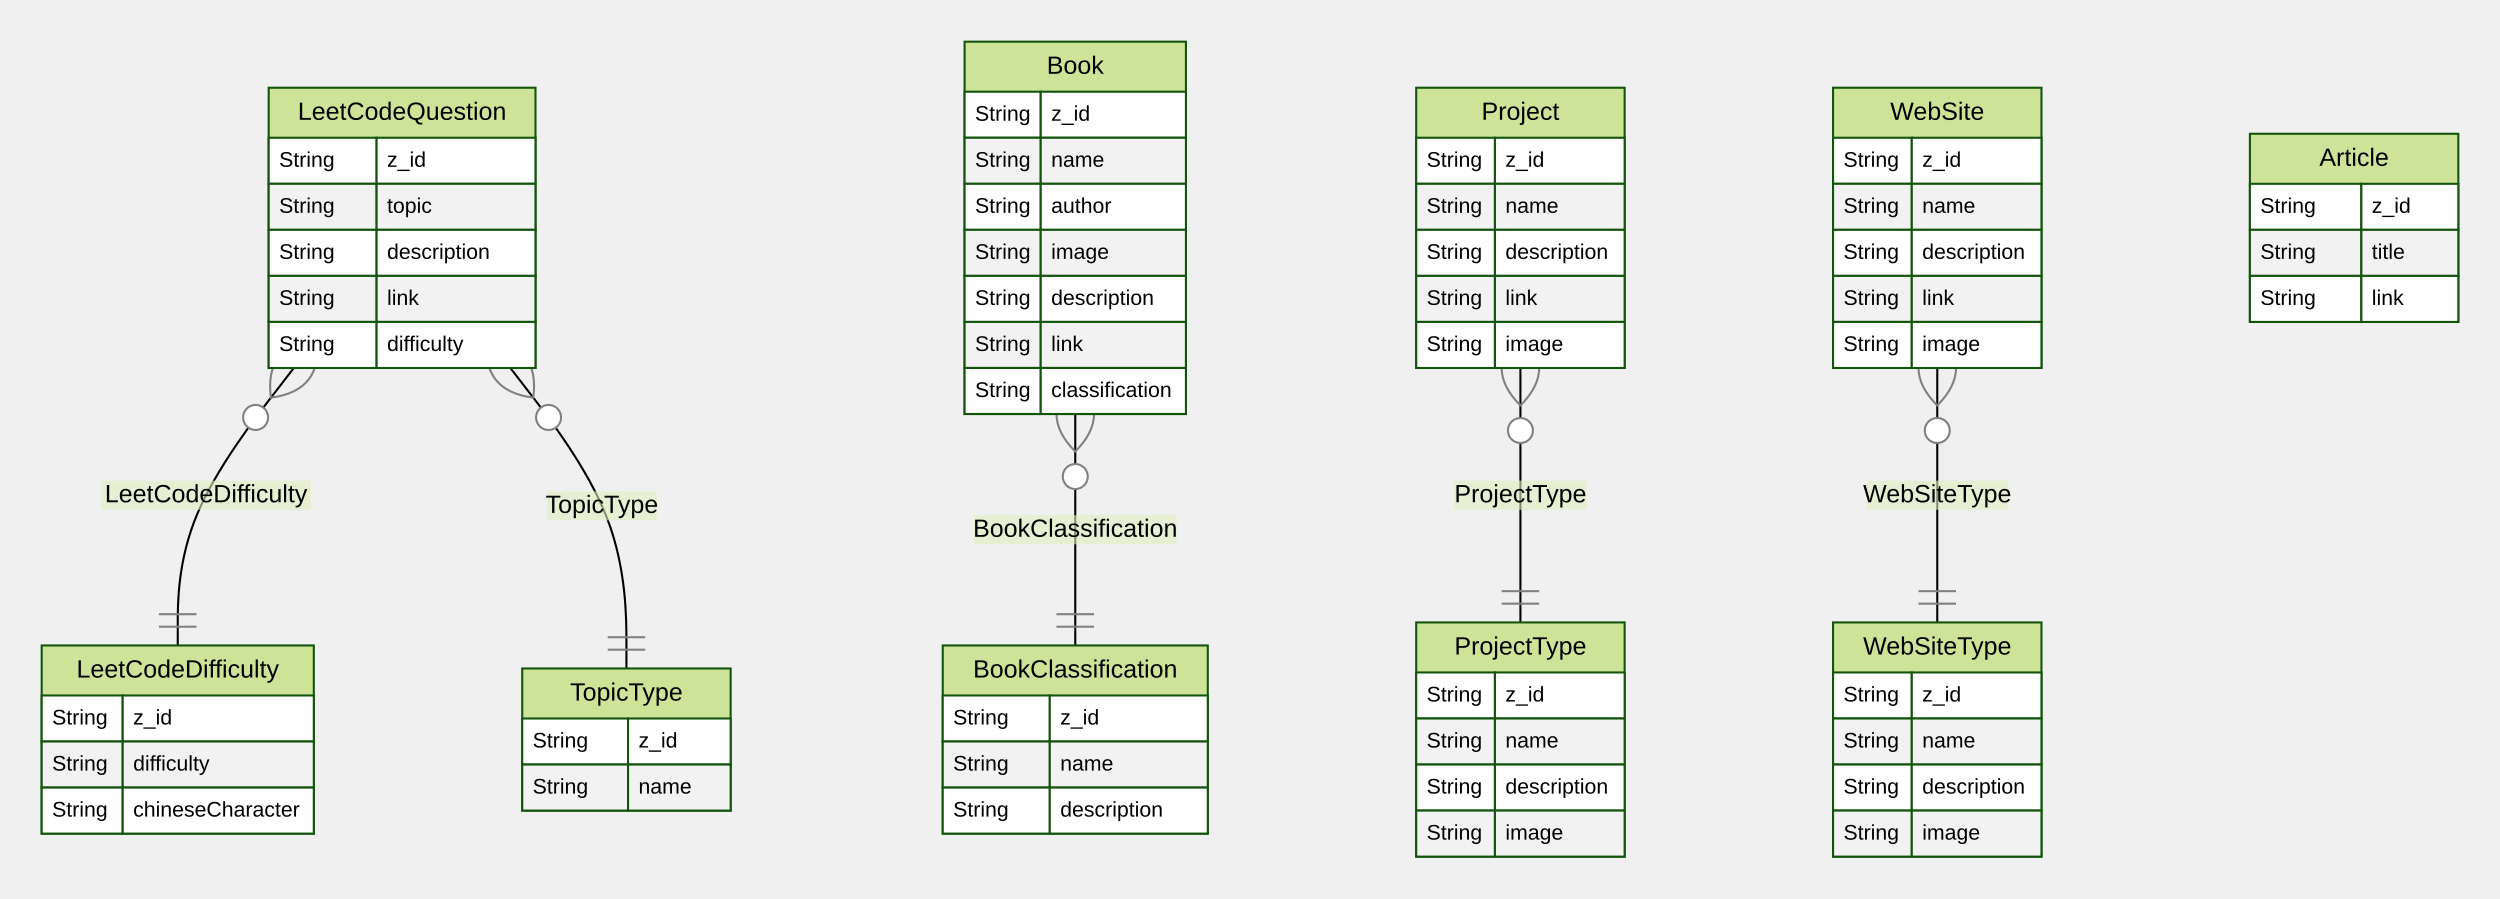
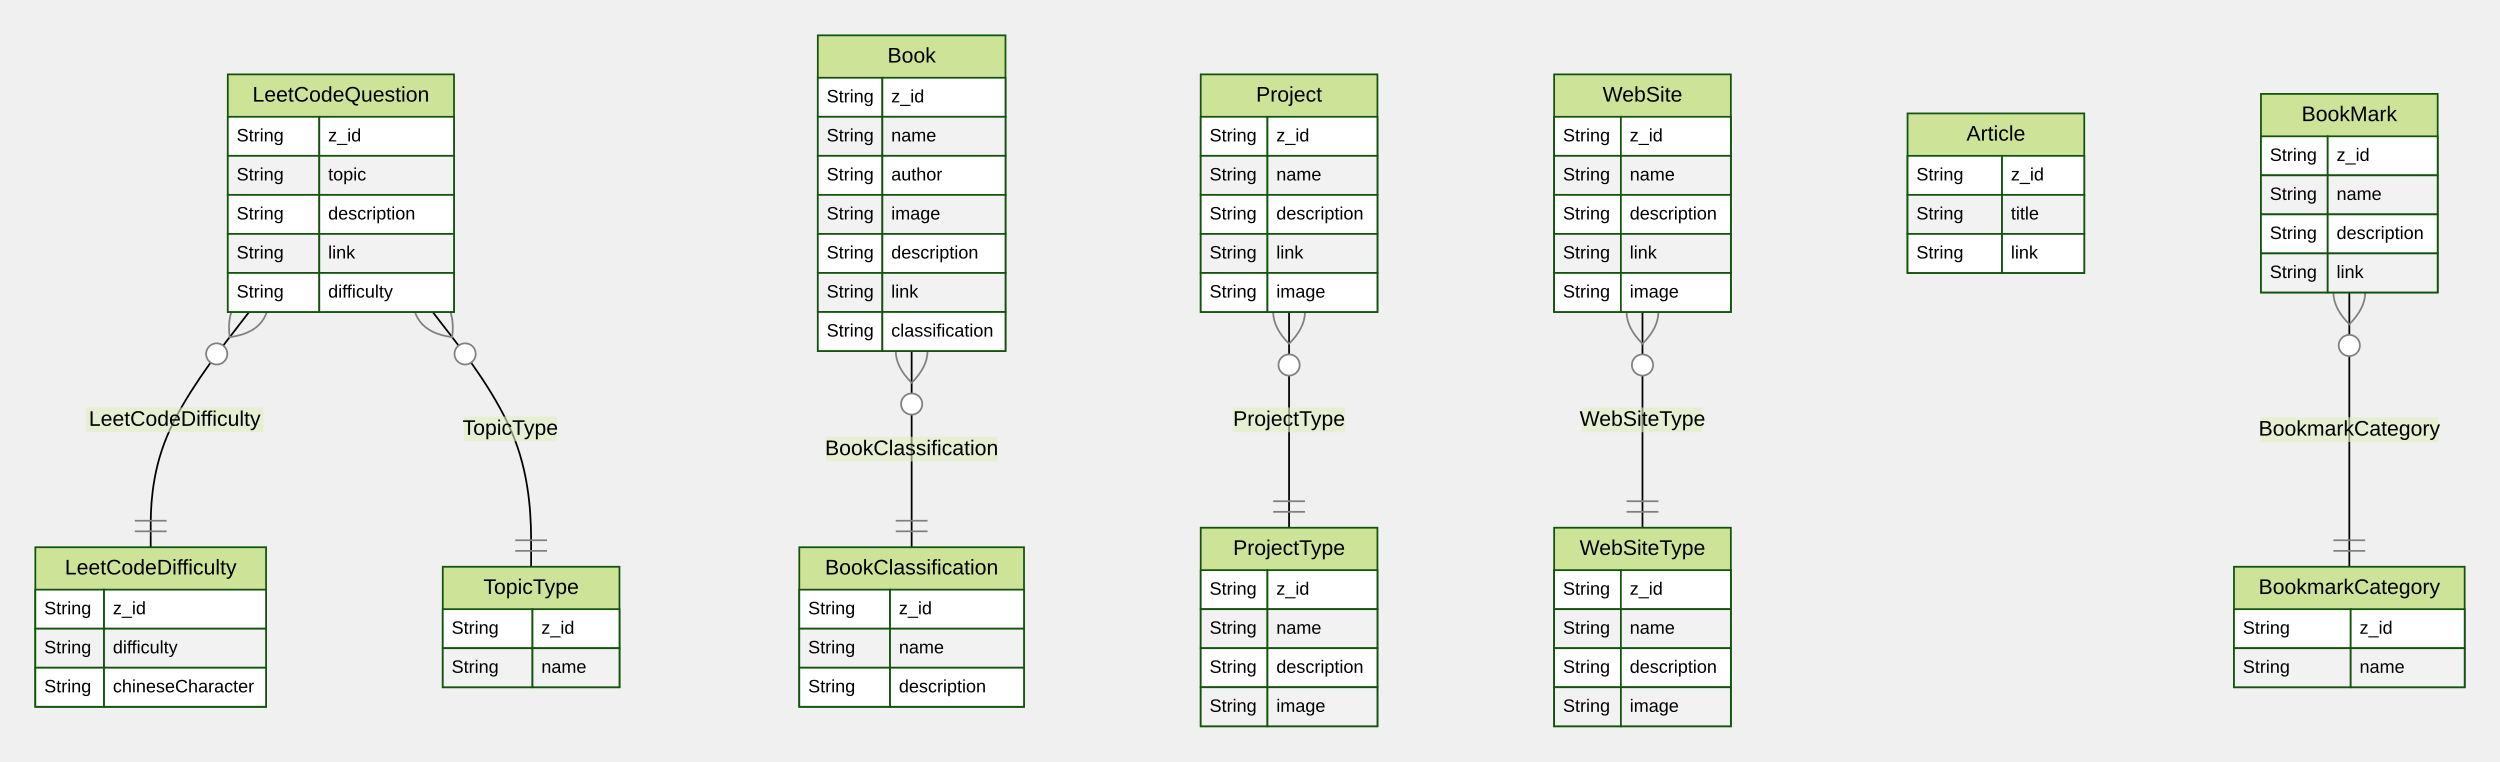
- <svg xmlns="http://www.w3.org/2000/svg" id="mermaid-0" width="100%" height="431.01" style="max-width: 1199.5px; background-color: white;" viewBox="0 0 1199.496 431.01">
+ <svg xmlns="http://www.w3.org/2000/svg" id="mermaid-0" width="100%" height="431.01" style="max-width: 1414.77px; background-color: white;" viewBox="0 0 1414.77 431.01">
  <style>#mermaid-0 {font-family:"trebuchet ms",verdana,arial,sans-serif;font-size:16px;fill:#000000;}#mermaid-0 .error-icon{fill:#552222;}#mermaid-0 .error-text{fill:#552222;stroke:#552222;}#mermaid-0 .edge-thickness-normal{stroke-width:2px;}#mermaid-0 .edge-thickness-thick{stroke-width:3.5px;}#mermaid-0 .edge-pattern-solid{stroke-dasharray:0;}#mermaid-0 .edge-pattern-dashed{stroke-dasharray:3;}#mermaid-0 .edge-pattern-dotted{stroke-dasharray:2;}#mermaid-0 .marker{fill:#000000;stroke:#000000;}#mermaid-0 .marker.cross{stroke:#000000;}#mermaid-0 svg{font-family:"trebuchet ms",verdana,arial,sans-serif;font-size:16px;}#mermaid-0 .entityBox{fill:#cde498;stroke:#13540c;}#mermaid-0 .attributeBoxOdd{fill:#ffffff;stroke:#13540c;}#mermaid-0 .attributeBoxEven{fill:#f2f2f2;stroke:#13540c;}#mermaid-0 .relationshipLabelBox{fill:hsl(78.158, 58.462%, 84.51%);opacity:0.7;background-color:hsl(78.158, 58.462%, 84.51%);}#mermaid-0 .relationshipLabelBox rect{opacity:0.5;}#mermaid-0 .relationshipLine{stroke:#000000;}#mermaid-0 :root{--mermaid-font-family:"trebuchet ms",verdana,arial,sans-serif;}</style>
  <g />
  <defs>
    <marker id="ONLY_ONE_START" refX="0" refY="9" markerWidth="18" markerHeight="18" orient="auto">
      <path stroke="gray" fill="none" d="M9,0 L9,18 M15,0 L15,18" />
    </marker>
  </defs>
  <defs>
    <marker id="ONLY_ONE_END" refX="18" refY="9" markerWidth="18" markerHeight="18" orient="auto">
      <path stroke="gray" fill="none" d="M3,0 L3,18 M9,0 L9,18" />
    </marker>
  </defs>
  <defs>
    <marker id="ZERO_OR_ONE_START" refX="0" refY="9" markerWidth="30" markerHeight="18" orient="auto">
      <circle stroke="gray" fill="white" cx="21" cy="9" r="6" />
      <path stroke="gray" fill="none" d="M9,0 L9,18" />
    </marker>
  </defs>
  <defs>
    <marker id="ZERO_OR_ONE_END" refX="30" refY="9" markerWidth="30" markerHeight="18" orient="auto">
      <circle stroke="gray" fill="white" cx="9" cy="9" r="6" />
      <path stroke="gray" fill="none" d="M21,0 L21,18" />
    </marker>
  </defs>
  <defs>
    <marker id="ONE_OR_MORE_START" refX="18" refY="18" markerWidth="45" markerHeight="36" orient="auto">
      <path stroke="gray" fill="none" d="M0,18 Q 18,0 36,18 Q 18,36 0,18 M42,9 L42,27" />
    </marker>
  </defs>
  <defs>
    <marker id="ONE_OR_MORE_END" refX="27" refY="18" markerWidth="45" markerHeight="36" orient="auto">
      <path stroke="gray" fill="none" d="M3,9 L3,27 M9,18 Q27,0 45,18 Q27,36 9,18" />
    </marker>
  </defs>
  <defs>
    <marker id="ZERO_OR_MORE_START" refX="18" refY="18" markerWidth="57" markerHeight="36" orient="auto">
      <circle stroke="gray" fill="white" cx="48" cy="18" r="6" />
      <path stroke="gray" fill="none" d="M0,18 Q18,0 36,18 Q18,36 0,18" />
    </marker>
  </defs>
  <defs>
    <marker id="ZERO_OR_MORE_END" refX="39" refY="18" markerWidth="57" markerHeight="36" orient="auto">
      <circle stroke="gray" fill="white" cx="9" cy="18" r="6" />
      <path stroke="gray" fill="none" d="M21,18 Q39,0 57,18 Q39,36 21,18" />
    </marker>
  </defs>
  <path class="er relationshipLine" d="M140.98,176.551L131.697,188.566C122.414,200.581,103.847,224.612,94.564,246.802C85.281,268.991,85.281,289.34,85.281,299.514L85.281,309.688" stroke="gray" fill="none" marker-end="url(#ONLY_ONE_END)" marker-start="url(#ZERO_OR_MORE_START)" />
  <path class="er relationshipLine" d="M244.864,176.551L254.147,188.566C263.43,200.581,281.996,224.612,291.279,248.643C300.562,272.673,300.562,296.704,300.562,308.719L300.562,320.734" stroke="gray" fill="none" marker-end="url(#ONLY_ONE_END)" marker-start="url(#ZERO_OR_MORE_START)" />
  <path class="er relationshipLine" d="M515.91,198.643L515.91,206.976C515.91,215.309,515.91,231.976,515.91,250.484C515.91,268.991,515.91,289.34,515.91,299.514L515.91,309.688" stroke="gray" fill="none" marker-end="url(#ONLY_ONE_END)" marker-start="url(#ZERO_OR_MORE_START)" />
  <path class="er relationshipLine" d="M729.496,176.551L729.496,188.566C729.496,200.581,729.496,224.612,729.496,244.961C729.496,265.309,729.496,281.976,729.496,290.309L729.496,298.643" stroke="gray" fill="none" marker-end="url(#ONLY_ONE_END)" marker-start="url(#ZERO_OR_MORE_START)" />
  <path class="er relationshipLine" d="M929.496,176.551L929.496,188.566C929.496,200.581,929.496,224.612,929.496,244.961C929.496,265.309,929.496,281.976,929.496,290.309L929.496,298.643" stroke="gray" fill="none" marker-end="url(#ONLY_ONE_END)" marker-start="url(#ZERO_OR_MORE_START)" />
+   <path class="er relationshipLine" d="M1329.496,165.505L1329.496,179.361C1329.496,193.217,1329.496,220.93,1329.496,246.802C1329.496,272.673,1329.496,296.704,1329.496,308.719L1329.496,320.734" stroke="gray" fill="none" marker-end="url(#ONLY_ONE_END)" marker-start="url(#ZERO_OR_MORE_START)" />
  <g id="LeetCodeQuestion" transform="translate(128.9141,42.0918 )">
    <rect class="er entityBox" fill="honeydew" fill-opacity="100%" stroke="gray" x="0" y="0" width="128.016" height="134.459" />
    <text class="er entityLabel" id="entity-LeetCodeQuestion" x="0" y="0" dominant-baseline="middle" text-anchor="middle" style="font-family: &quot;trebuchet ms&quot;, verdana, arial, sans-serif;; font-size: 12px" transform="translate(64.00781,12)">LeetCodeQuestion</text>
    <rect class="er attributeBoxOdd" fill="honeydew" fill-opacity="100%" stroke="gray" x="0" y="24" width="51.781" height="22.092" />
    <text class="er entityLabel" id="entity-LeetCodeQuestion-attr-1-type" x="0" y="0" dominant-baseline="middle" text-anchor="left" style="font-family: &quot;trebuchet ms&quot;, verdana, arial, sans-serif;; font-size: 10.2px" transform="translate(5,35.0459)">String</text>
    <rect class="er attributeBoxOdd" fill="honeydew" fill-opacity="100%" stroke="gray" x="51.781" y="24" width="76.234" height="22.092" />
    <text class="er entityLabel" id="entity-LeetCodeQuestion-attr-1-name" x="0" y="0" dominant-baseline="middle" text-anchor="left" style="font-family: &quot;trebuchet ms&quot;, verdana, arial, sans-serif;; font-size: 10.2px" transform="translate(56.78125,35.0459)">z_id</text>
    <rect class="er attributeBoxEven" fill="honeydew" fill-opacity="100%" stroke="gray" x="0" y="46.092" width="51.781" height="22.092" />
    <text class="er entityLabel" id="entity-LeetCodeQuestion-attr-2-type" x="0" y="0" dominant-baseline="middle" text-anchor="left" style="font-family: &quot;trebuchet ms&quot;, verdana, arial, sans-serif;; font-size: 10.2px" transform="translate(5,57.1377)">String</text>
    <rect class="er attributeBoxEven" fill="honeydew" fill-opacity="100%" stroke="gray" x="51.781" y="46.092" width="76.234" height="22.092" />
    <text class="er entityLabel" id="entity-LeetCodeQuestion-attr-2-name" x="0" y="0" dominant-baseline="middle" text-anchor="left" style="font-family: &quot;trebuchet ms&quot;, verdana, arial, sans-serif;; font-size: 10.2px" transform="translate(56.78125,57.1377)">topic</text>
    <rect class="er attributeBoxOdd" fill="honeydew" fill-opacity="100%" stroke="gray" x="0" y="68.184" width="51.781" height="22.092" />
    <text class="er entityLabel" id="entity-LeetCodeQuestion-attr-3-type" x="0" y="0" dominant-baseline="middle" text-anchor="left" style="font-family: &quot;trebuchet ms&quot;, verdana, arial, sans-serif;; font-size: 10.2px" transform="translate(5,79.22949)">String</text>
    <rect class="er attributeBoxOdd" fill="honeydew" fill-opacity="100%" stroke="gray" x="51.781" y="68.184" width="76.234" height="22.092" />
    <text class="er entityLabel" id="entity-LeetCodeQuestion-attr-3-name" x="0" y="0" dominant-baseline="middle" text-anchor="left" style="font-family: &quot;trebuchet ms&quot;, verdana, arial, sans-serif;; font-size: 10.2px" transform="translate(56.78125,79.22949)">description</text>
    <rect class="er attributeBoxEven" fill="honeydew" fill-opacity="100%" stroke="gray" x="0" y="90.275" width="51.781" height="22.092" />
    <text class="er entityLabel" id="entity-LeetCodeQuestion-attr-4-type" x="0" y="0" dominant-baseline="middle" text-anchor="left" style="font-family: &quot;trebuchet ms&quot;, verdana, arial, sans-serif;; font-size: 10.2px" transform="translate(5,101.3213)">String</text>
    <rect class="er attributeBoxEven" fill="honeydew" fill-opacity="100%" stroke="gray" x="51.781" y="90.275" width="76.234" height="22.092" />
    <text class="er entityLabel" id="entity-LeetCodeQuestion-attr-4-name" x="0" y="0" dominant-baseline="middle" text-anchor="left" style="font-family: &quot;trebuchet ms&quot;, verdana, arial, sans-serif;; font-size: 10.2px" transform="translate(56.78125,101.3213)">link</text>
    <rect class="er attributeBoxOdd" fill="honeydew" fill-opacity="100%" stroke="gray" x="0" y="112.367" width="51.781" height="22.092" />
    <text class="er entityLabel" id="entity-LeetCodeQuestion-attr-5-type" x="0" y="0" dominant-baseline="middle" text-anchor="left" style="font-family: &quot;trebuchet ms&quot;, verdana, arial, sans-serif;; font-size: 10.2px" transform="translate(5,123.4131)">String</text>
    <rect class="er attributeBoxOdd" fill="honeydew" fill-opacity="100%" stroke="gray" x="51.781" y="112.367" width="76.234" height="22.092" />
    <text class="er entityLabel" id="entity-LeetCodeQuestion-attr-5-name" x="0" y="0" dominant-baseline="middle" text-anchor="left" style="font-family: &quot;trebuchet ms&quot;, verdana, arial, sans-serif;; font-size: 10.2px" transform="translate(56.78125,123.4131)">difficulty</text>
  </g>
  <g id="LeetCodeDifficulty" transform="translate(20,309.6885 )">
    <rect class="er entityBox" fill="honeydew" fill-opacity="100%" stroke="gray" x="0" y="0" width="130.562" height="90.275" />
    <text class="er entityLabel" id="entity-LeetCodeDifficulty" x="0" y="0" dominant-baseline="middle" text-anchor="middle" style="font-family: &quot;trebuchet ms&quot;, verdana, arial, sans-serif;; font-size: 12px" transform="translate(65.28125,12)">LeetCodeDifficulty</text>
    <rect class="er attributeBoxOdd" fill="honeydew" fill-opacity="100%" stroke="gray" x="0" y="24" width="38.875" height="22.092" />
    <text class="er entityLabel" id="entity-LeetCodeDifficulty-attr-1-type" x="0" y="0" dominant-baseline="middle" text-anchor="left" style="font-family: &quot;trebuchet ms&quot;, verdana, arial, sans-serif;; font-size: 10.2px" transform="translate(5,35.0459)">String</text>
    <rect class="er attributeBoxOdd" fill="honeydew" fill-opacity="100%" stroke="gray" x="38.875" y="24" width="91.688" height="22.092" />
    <text class="er entityLabel" id="entity-LeetCodeDifficulty-attr-1-name" x="0" y="0" dominant-baseline="middle" text-anchor="left" style="font-family: &quot;trebuchet ms&quot;, verdana, arial, sans-serif;; font-size: 10.2px" transform="translate(43.875,35.0459)">z_id</text>
    <rect class="er attributeBoxEven" fill="honeydew" fill-opacity="100%" stroke="gray" x="0" y="46.092" width="38.875" height="22.092" />
    <text class="er entityLabel" id="entity-LeetCodeDifficulty-attr-2-type" x="0" y="0" dominant-baseline="middle" text-anchor="left" style="font-family: &quot;trebuchet ms&quot;, verdana, arial, sans-serif;; font-size: 10.2px" transform="translate(5,57.1377)">String</text>
    <rect class="er attributeBoxEven" fill="honeydew" fill-opacity="100%" stroke="gray" x="38.875" y="46.092" width="91.688" height="22.092" />
    <text class="er entityLabel" id="entity-LeetCodeDifficulty-attr-2-name" x="0" y="0" dominant-baseline="middle" text-anchor="left" style="font-family: &quot;trebuchet ms&quot;, verdana, arial, sans-serif;; font-size: 10.2px" transform="translate(43.875,57.1377)">difficulty</text>
    <rect class="er attributeBoxOdd" fill="honeydew" fill-opacity="100%" stroke="gray" x="0" y="68.184" width="38.875" height="22.092" />
    <text class="er entityLabel" id="entity-LeetCodeDifficulty-attr-3-type" x="0" y="0" dominant-baseline="middle" text-anchor="left" style="font-family: &quot;trebuchet ms&quot;, verdana, arial, sans-serif;; font-size: 10.2px" transform="translate(5,79.22949)">String</text>
    <rect class="er attributeBoxOdd" fill="honeydew" fill-opacity="100%" stroke="gray" x="38.875" y="68.184" width="91.688" height="22.092" />
    <text class="er entityLabel" id="entity-LeetCodeDifficulty-attr-3-name" x="0" y="0" dominant-baseline="middle" text-anchor="left" style="font-family: &quot;trebuchet ms&quot;, verdana, arial, sans-serif;; font-size: 10.2px" transform="translate(43.875,79.22949)">chineseCharacter</text>
  </g>
  <g id="TopicType" transform="translate(250.5625,320.7344 )">
    <rect class="er entityBox" fill="honeydew" fill-opacity="100%" stroke="gray" x="0" y="0" width="100" height="68.184" />
    <text class="er entityLabel" id="entity-TopicType" x="0" y="0" dominant-baseline="middle" text-anchor="middle" style="font-family: &quot;trebuchet ms&quot;, verdana, arial, sans-serif;; font-size: 12px" transform="translate(50,12)">TopicType</text>
    <rect class="er attributeBoxOdd" fill="honeydew" fill-opacity="100%" stroke="gray" x="0" y="24" width="50.781" height="22.092" />
    <text class="er entityLabel" id="entity-TopicType-attr-1-type" x="0" y="0" dominant-baseline="middle" text-anchor="left" style="font-family: &quot;trebuchet ms&quot;, verdana, arial, sans-serif;; font-size: 10.2px" transform="translate(5,35.0459)">String</text>
    <rect class="er attributeBoxOdd" fill="honeydew" fill-opacity="100%" stroke="gray" x="50.781" y="24" width="49.219" height="22.092" />
    <text class="er entityLabel" id="entity-TopicType-attr-1-name" x="0" y="0" dominant-baseline="middle" text-anchor="left" style="font-family: &quot;trebuchet ms&quot;, verdana, arial, sans-serif;; font-size: 10.2px" transform="translate(55.78125,35.0459)">z_id</text>
    <rect class="er attributeBoxEven" fill="honeydew" fill-opacity="100%" stroke="gray" x="0" y="46.092" width="50.781" height="22.092" />
    <text class="er entityLabel" id="entity-TopicType-attr-2-type" x="0" y="0" dominant-baseline="middle" text-anchor="left" style="font-family: &quot;trebuchet ms&quot;, verdana, arial, sans-serif;; font-size: 10.2px" transform="translate(5,57.1377)">String</text>
    <rect class="er attributeBoxEven" fill="honeydew" fill-opacity="100%" stroke="gray" x="50.781" y="46.092" width="49.219" height="22.092" />
    <text class="er entityLabel" id="entity-TopicType-attr-2-name" x="0" y="0" dominant-baseline="middle" text-anchor="left" style="font-family: &quot;trebuchet ms&quot;, verdana, arial, sans-serif;; font-size: 10.2px" transform="translate(55.78125,57.1377)">name</text>
  </g>
  <g id="Book" transform="translate(462.8086,20 )">
    <rect class="er entityBox" fill="honeydew" fill-opacity="100%" stroke="gray" x="0" y="0" width="106.203" height="178.643" />
    <text class="er entityLabel" id="entity-Book" x="0" y="0" dominant-baseline="middle" text-anchor="middle" style="font-family: &quot;trebuchet ms&quot;, verdana, arial, sans-serif;; font-size: 12px" transform="translate(53.10156,12)">Book</text>
    <rect class="er attributeBoxOdd" fill="honeydew" fill-opacity="100%" stroke="gray" x="0" y="24" width="36.531" height="22.092" />
    <text class="er entityLabel" id="entity-Book-attr-1-type" x="0" y="0" dominant-baseline="middle" text-anchor="left" style="font-family: &quot;trebuchet ms&quot;, verdana, arial, sans-serif;; font-size: 10.2px" transform="translate(5,35.0459)">String</text>
    <rect class="er attributeBoxOdd" fill="honeydew" fill-opacity="100%" stroke="gray" x="36.531" y="24" width="69.672" height="22.092" />
    <text class="er entityLabel" id="entity-Book-attr-1-name" x="0" y="0" dominant-baseline="middle" text-anchor="left" style="font-family: &quot;trebuchet ms&quot;, verdana, arial, sans-serif;; font-size: 10.2px" transform="translate(41.53125,35.0459)">z_id</text>
    <rect class="er attributeBoxEven" fill="honeydew" fill-opacity="100%" stroke="gray" x="0" y="46.092" width="36.531" height="22.092" />
    <text class="er entityLabel" id="entity-Book-attr-2-type" x="0" y="0" dominant-baseline="middle" text-anchor="left" style="font-family: &quot;trebuchet ms&quot;, verdana, arial, sans-serif;; font-size: 10.2px" transform="translate(5,57.1377)">String</text>
    <rect class="er attributeBoxEven" fill="honeydew" fill-opacity="100%" stroke="gray" x="36.531" y="46.092" width="69.672" height="22.092" />
    <text class="er entityLabel" id="entity-Book-attr-2-name" x="0" y="0" dominant-baseline="middle" text-anchor="left" style="font-family: &quot;trebuchet ms&quot;, verdana, arial, sans-serif;; font-size: 10.2px" transform="translate(41.53125,57.1377)">name</text>
    <rect class="er attributeBoxOdd" fill="honeydew" fill-opacity="100%" stroke="gray" x="0" y="68.184" width="36.531" height="22.092" />
    <text class="er entityLabel" id="entity-Book-attr-3-type" x="0" y="0" dominant-baseline="middle" text-anchor="left" style="font-family: &quot;trebuchet ms&quot;, verdana, arial, sans-serif;; font-size: 10.2px" transform="translate(5,79.22949)">String</text>
    <rect class="er attributeBoxOdd" fill="honeydew" fill-opacity="100%" stroke="gray" x="36.531" y="68.184" width="69.672" height="22.092" />
    <text class="er entityLabel" id="entity-Book-attr-3-name" x="0" y="0" dominant-baseline="middle" text-anchor="left" style="font-family: &quot;trebuchet ms&quot;, verdana, arial, sans-serif;; font-size: 10.2px" transform="translate(41.53125,79.22949)">author</text>
    <rect class="er attributeBoxEven" fill="honeydew" fill-opacity="100%" stroke="gray" x="0" y="90.275" width="36.531" height="22.092" />
    <text class="er entityLabel" id="entity-Book-attr-4-type" x="0" y="0" dominant-baseline="middle" text-anchor="left" style="font-family: &quot;trebuchet ms&quot;, verdana, arial, sans-serif;; font-size: 10.2px" transform="translate(5,101.3213)">String</text>
    <rect class="er attributeBoxEven" fill="honeydew" fill-opacity="100%" stroke="gray" x="36.531" y="90.275" width="69.672" height="22.092" />
    <text class="er entityLabel" id="entity-Book-attr-4-name" x="0" y="0" dominant-baseline="middle" text-anchor="left" style="font-family: &quot;trebuchet ms&quot;, verdana, arial, sans-serif;; font-size: 10.2px" transform="translate(41.53125,101.3213)">image</text>
    <rect class="er attributeBoxOdd" fill="honeydew" fill-opacity="100%" stroke="gray" x="0" y="112.367" width="36.531" height="22.092" />
    <text class="er entityLabel" id="entity-Book-attr-5-type" x="0" y="0" dominant-baseline="middle" text-anchor="left" style="font-family: &quot;trebuchet ms&quot;, verdana, arial, sans-serif;; font-size: 10.2px" transform="translate(5,123.4131)">String</text>
    <rect class="er attributeBoxOdd" fill="honeydew" fill-opacity="100%" stroke="gray" x="36.531" y="112.367" width="69.672" height="22.092" />
    <text class="er entityLabel" id="entity-Book-attr-5-name" x="0" y="0" dominant-baseline="middle" text-anchor="left" style="font-family: &quot;trebuchet ms&quot;, verdana, arial, sans-serif;; font-size: 10.2px" transform="translate(41.53125,123.4131)">description</text>
    <rect class="er attributeBoxEven" fill="honeydew" fill-opacity="100%" stroke="gray" x="0" y="134.459" width="36.531" height="22.092" />
    <text class="er entityLabel" id="entity-Book-attr-6-type" x="0" y="0" dominant-baseline="middle" text-anchor="left" style="font-family: &quot;trebuchet ms&quot;, verdana, arial, sans-serif;; font-size: 10.2px" transform="translate(5,145.5049)">String</text>
    <rect class="er attributeBoxEven" fill="honeydew" fill-opacity="100%" stroke="gray" x="36.531" y="134.459" width="69.672" height="22.092" />
    <text class="er entityLabel" id="entity-Book-attr-6-name" x="0" y="0" dominant-baseline="middle" text-anchor="left" style="font-family: &quot;trebuchet ms&quot;, verdana, arial, sans-serif;; font-size: 10.2px" transform="translate(41.53125,145.5049)">link</text>
    <rect class="er attributeBoxOdd" fill="honeydew" fill-opacity="100%" stroke="gray" x="0" y="156.551" width="36.531" height="22.092" />
    <text class="er entityLabel" id="entity-Book-attr-7-type" x="0" y="0" dominant-baseline="middle" text-anchor="left" style="font-family: &quot;trebuchet ms&quot;, verdana, arial, sans-serif;; font-size: 10.2px" transform="translate(5,167.5967)">String</text>
    <rect class="er attributeBoxOdd" fill="honeydew" fill-opacity="100%" stroke="gray" x="36.531" y="156.551" width="69.672" height="22.092" />
    <text class="er entityLabel" id="entity-Book-attr-7-name" x="0" y="0" dominant-baseline="middle" text-anchor="left" style="font-family: &quot;trebuchet ms&quot;, verdana, arial, sans-serif;; font-size: 10.2px" transform="translate(41.53125,167.5967)">classification</text>
  </g>
  <g id="BookClassification" transform="translate(452.3242,309.6885 )">
    <rect class="er entityBox" fill="honeydew" fill-opacity="100%" stroke="gray" x="0" y="0" width="127.172" height="90.275" />
    <text class="er entityLabel" id="entity-BookClassification" x="0" y="0" dominant-baseline="middle" text-anchor="middle" style="font-family: &quot;trebuchet ms&quot;, verdana, arial, sans-serif;; font-size: 12px" transform="translate(63.58594,12)">BookClassification</text>
    <rect class="er attributeBoxOdd" fill="honeydew" fill-opacity="100%" stroke="gray" x="0" y="24" width="51.359" height="22.092" />
    <text class="er entityLabel" id="entity-BookClassification-attr-1-type" x="0" y="0" dominant-baseline="middle" text-anchor="left" style="font-family: &quot;trebuchet ms&quot;, verdana, arial, sans-serif;; font-size: 10.2px" transform="translate(5,35.0459)">String</text>
    <rect class="er attributeBoxOdd" fill="honeydew" fill-opacity="100%" stroke="gray" x="51.359" y="24" width="75.812" height="22.092" />
    <text class="er entityLabel" id="entity-BookClassification-attr-1-name" x="0" y="0" dominant-baseline="middle" text-anchor="left" style="font-family: &quot;trebuchet ms&quot;, verdana, arial, sans-serif;; font-size: 10.2px" transform="translate(56.35938,35.0459)">z_id</text>
    <rect class="er attributeBoxEven" fill="honeydew" fill-opacity="100%" stroke="gray" x="0" y="46.092" width="51.359" height="22.092" />
    <text class="er entityLabel" id="entity-BookClassification-attr-2-type" x="0" y="0" dominant-baseline="middle" text-anchor="left" style="font-family: &quot;trebuchet ms&quot;, verdana, arial, sans-serif;; font-size: 10.2px" transform="translate(5,57.1377)">String</text>
    <rect class="er attributeBoxEven" fill="honeydew" fill-opacity="100%" stroke="gray" x="51.359" y="46.092" width="75.812" height="22.092" />
    <text class="er entityLabel" id="entity-BookClassification-attr-2-name" x="0" y="0" dominant-baseline="middle" text-anchor="left" style="font-family: &quot;trebuchet ms&quot;, verdana, arial, sans-serif;; font-size: 10.2px" transform="translate(56.35938,57.1377)">name</text>
    <rect class="er attributeBoxOdd" fill="honeydew" fill-opacity="100%" stroke="gray" x="0" y="68.184" width="51.359" height="22.092" />
    <text class="er entityLabel" id="entity-BookClassification-attr-3-type" x="0" y="0" dominant-baseline="middle" text-anchor="left" style="font-family: &quot;trebuchet ms&quot;, verdana, arial, sans-serif;; font-size: 10.2px" transform="translate(5,79.22949)">String</text>
    <rect class="er attributeBoxOdd" fill="honeydew" fill-opacity="100%" stroke="gray" x="51.359" y="68.184" width="75.812" height="22.092" />
    <text class="er entityLabel" id="entity-BookClassification-attr-3-name" x="0" y="0" dominant-baseline="middle" text-anchor="left" style="font-family: &quot;trebuchet ms&quot;, verdana, arial, sans-serif;; font-size: 10.2px" transform="translate(56.35938,79.22949)">description</text>
  </g>
  <g id="Project" transform="translate(679.4961,42.0918 )">
    <rect class="er entityBox" fill="honeydew" fill-opacity="100%" stroke="gray" x="0" y="0" width="100" height="134.459" />
    <text class="er entityLabel" id="entity-Project" x="0" y="0" dominant-baseline="middle" text-anchor="middle" style="font-family: &quot;trebuchet ms&quot;, verdana, arial, sans-serif;; font-size: 12px" transform="translate(50,12)">Project</text>
    <rect class="er attributeBoxOdd" fill="honeydew" fill-opacity="100%" stroke="gray" x="0" y="24" width="37.773" height="22.092" />
    <text class="er entityLabel" id="entity-Project-attr-1-type" x="0" y="0" dominant-baseline="middle" text-anchor="left" style="font-family: &quot;trebuchet ms&quot;, verdana, arial, sans-serif;; font-size: 10.2px" transform="translate(5,35.0459)">String</text>
    <rect class="er attributeBoxOdd" fill="honeydew" fill-opacity="100%" stroke="gray" x="37.773" y="24" width="62.227" height="22.092" />
    <text class="er entityLabel" id="entity-Project-attr-1-name" x="0" y="0" dominant-baseline="middle" text-anchor="left" style="font-family: &quot;trebuchet ms&quot;, verdana, arial, sans-serif;; font-size: 10.2px" transform="translate(42.77344,35.0459)">z_id</text>
    <rect class="er attributeBoxEven" fill="honeydew" fill-opacity="100%" stroke="gray" x="0" y="46.092" width="37.773" height="22.092" />
    <text class="er entityLabel" id="entity-Project-attr-2-type" x="0" y="0" dominant-baseline="middle" text-anchor="left" style="font-family: &quot;trebuchet ms&quot;, verdana, arial, sans-serif;; font-size: 10.2px" transform="translate(5,57.1377)">String</text>
    <rect class="er attributeBoxEven" fill="honeydew" fill-opacity="100%" stroke="gray" x="37.773" y="46.092" width="62.227" height="22.092" />
    <text class="er entityLabel" id="entity-Project-attr-2-name" x="0" y="0" dominant-baseline="middle" text-anchor="left" style="font-family: &quot;trebuchet ms&quot;, verdana, arial, sans-serif;; font-size: 10.2px" transform="translate(42.77344,57.1377)">name</text>
    <rect class="er attributeBoxOdd" fill="honeydew" fill-opacity="100%" stroke="gray" x="0" y="68.184" width="37.773" height="22.092" />
    <text class="er entityLabel" id="entity-Project-attr-3-type" x="0" y="0" dominant-baseline="middle" text-anchor="left" style="font-family: &quot;trebuchet ms&quot;, verdana, arial, sans-serif;; font-size: 10.2px" transform="translate(5,79.22949)">String</text>
    <rect class="er attributeBoxOdd" fill="honeydew" fill-opacity="100%" stroke="gray" x="37.773" y="68.184" width="62.227" height="22.092" />
    <text class="er entityLabel" id="entity-Project-attr-3-name" x="0" y="0" dominant-baseline="middle" text-anchor="left" style="font-family: &quot;trebuchet ms&quot;, verdana, arial, sans-serif;; font-size: 10.2px" transform="translate(42.77344,79.22949)">description</text>
    <rect class="er attributeBoxEven" fill="honeydew" fill-opacity="100%" stroke="gray" x="0" y="90.275" width="37.773" height="22.092" />
    <text class="er entityLabel" id="entity-Project-attr-4-type" x="0" y="0" dominant-baseline="middle" text-anchor="left" style="font-family: &quot;trebuchet ms&quot;, verdana, arial, sans-serif;; font-size: 10.2px" transform="translate(5,101.3213)">String</text>
    <rect class="er attributeBoxEven" fill="honeydew" fill-opacity="100%" stroke="gray" x="37.773" y="90.275" width="62.227" height="22.092" />
    <text class="er entityLabel" id="entity-Project-attr-4-name" x="0" y="0" dominant-baseline="middle" text-anchor="left" style="font-family: &quot;trebuchet ms&quot;, verdana, arial, sans-serif;; font-size: 10.2px" transform="translate(42.77344,101.3213)">link</text>
    <rect class="er attributeBoxOdd" fill="honeydew" fill-opacity="100%" stroke="gray" x="0" y="112.367" width="37.773" height="22.092" />
    <text class="er entityLabel" id="entity-Project-attr-5-type" x="0" y="0" dominant-baseline="middle" text-anchor="left" style="font-family: &quot;trebuchet ms&quot;, verdana, arial, sans-serif;; font-size: 10.2px" transform="translate(5,123.4131)">String</text>
    <rect class="er attributeBoxOdd" fill="honeydew" fill-opacity="100%" stroke="gray" x="37.773" y="112.367" width="62.227" height="22.092" />
    <text class="er entityLabel" id="entity-Project-attr-5-name" x="0" y="0" dominant-baseline="middle" text-anchor="left" style="font-family: &quot;trebuchet ms&quot;, verdana, arial, sans-serif;; font-size: 10.2px" transform="translate(42.77344,123.4131)">image</text>
  </g>
  <g id="ProjectType" transform="translate(679.4961,298.6426 )">
    <rect class="er entityBox" fill="honeydew" fill-opacity="100%" stroke="gray" x="0" y="0" width="100" height="112.367" />
    <text class="er entityLabel" id="entity-ProjectType" x="0" y="0" dominant-baseline="middle" text-anchor="middle" style="font-family: &quot;trebuchet ms&quot;, verdana, arial, sans-serif;; font-size: 12px" transform="translate(50,12)">ProjectType</text>
    <rect class="er attributeBoxOdd" fill="honeydew" fill-opacity="100%" stroke="gray" x="0" y="24" width="37.773" height="22.092" />
    <text class="er entityLabel" id="entity-ProjectType-attr-1-type" x="0" y="0" dominant-baseline="middle" text-anchor="left" style="font-family: &quot;trebuchet ms&quot;, verdana, arial, sans-serif;; font-size: 10.2px" transform="translate(5,35.0459)">String</text>
    <rect class="er attributeBoxOdd" fill="honeydew" fill-opacity="100%" stroke="gray" x="37.773" y="24" width="62.227" height="22.092" />
    <text class="er entityLabel" id="entity-ProjectType-attr-1-name" x="0" y="0" dominant-baseline="middle" text-anchor="left" style="font-family: &quot;trebuchet ms&quot;, verdana, arial, sans-serif;; font-size: 10.2px" transform="translate(42.77344,35.0459)">z_id</text>
    <rect class="er attributeBoxEven" fill="honeydew" fill-opacity="100%" stroke="gray" x="0" y="46.092" width="37.773" height="22.092" />
    <text class="er entityLabel" id="entity-ProjectType-attr-2-type" x="0" y="0" dominant-baseline="middle" text-anchor="left" style="font-family: &quot;trebuchet ms&quot;, verdana, arial, sans-serif;; font-size: 10.2px" transform="translate(5,57.1377)">String</text>
    <rect class="er attributeBoxEven" fill="honeydew" fill-opacity="100%" stroke="gray" x="37.773" y="46.092" width="62.227" height="22.092" />
    <text class="er entityLabel" id="entity-ProjectType-attr-2-name" x="0" y="0" dominant-baseline="middle" text-anchor="left" style="font-family: &quot;trebuchet ms&quot;, verdana, arial, sans-serif;; font-size: 10.2px" transform="translate(42.77344,57.1377)">name</text>
    <rect class="er attributeBoxOdd" fill="honeydew" fill-opacity="100%" stroke="gray" x="0" y="68.184" width="37.773" height="22.092" />
    <text class="er entityLabel" id="entity-ProjectType-attr-3-type" x="0" y="0" dominant-baseline="middle" text-anchor="left" style="font-family: &quot;trebuchet ms&quot;, verdana, arial, sans-serif;; font-size: 10.2px" transform="translate(5,79.22949)">String</text>
    <rect class="er attributeBoxOdd" fill="honeydew" fill-opacity="100%" stroke="gray" x="37.773" y="68.184" width="62.227" height="22.092" />
    <text class="er entityLabel" id="entity-ProjectType-attr-3-name" x="0" y="0" dominant-baseline="middle" text-anchor="left" style="font-family: &quot;trebuchet ms&quot;, verdana, arial, sans-serif;; font-size: 10.2px" transform="translate(42.77344,79.22949)">description</text>
    <rect class="er attributeBoxEven" fill="honeydew" fill-opacity="100%" stroke="gray" x="0" y="90.275" width="37.773" height="22.092" />
    <text class="er entityLabel" id="entity-ProjectType-attr-4-type" x="0" y="0" dominant-baseline="middle" text-anchor="left" style="font-family: &quot;trebuchet ms&quot;, verdana, arial, sans-serif;; font-size: 10.2px" transform="translate(5,101.3213)">String</text>
    <rect class="er attributeBoxEven" fill="honeydew" fill-opacity="100%" stroke="gray" x="37.773" y="90.275" width="62.227" height="22.092" />
    <text class="er entityLabel" id="entity-ProjectType-attr-4-name" x="0" y="0" dominant-baseline="middle" text-anchor="left" style="font-family: &quot;trebuchet ms&quot;, verdana, arial, sans-serif;; font-size: 10.2px" transform="translate(42.77344,101.3213)">image</text>
  </g>
  <g id="WebSite" transform="translate(879.4961,42.0918 )">
    <rect class="er entityBox" fill="honeydew" fill-opacity="100%" stroke="gray" x="0" y="0" width="100" height="134.459" />
    <text class="er entityLabel" id="entity-WebSite" x="0" y="0" dominant-baseline="middle" text-anchor="middle" style="font-family: &quot;trebuchet ms&quot;, verdana, arial, sans-serif;; font-size: 12px" transform="translate(50,12)">WebSite</text>
    <rect class="er attributeBoxOdd" fill="honeydew" fill-opacity="100%" stroke="gray" x="0" y="24" width="37.773" height="22.092" />
    <text class="er entityLabel" id="entity-WebSite-attr-1-type" x="0" y="0" dominant-baseline="middle" text-anchor="left" style="font-family: &quot;trebuchet ms&quot;, verdana, arial, sans-serif;; font-size: 10.2px" transform="translate(5,35.0459)">String</text>
    <rect class="er attributeBoxOdd" fill="honeydew" fill-opacity="100%" stroke="gray" x="37.773" y="24" width="62.227" height="22.092" />
    <text class="er entityLabel" id="entity-WebSite-attr-1-name" x="0" y="0" dominant-baseline="middle" text-anchor="left" style="font-family: &quot;trebuchet ms&quot;, verdana, arial, sans-serif;; font-size: 10.2px" transform="translate(42.77344,35.0459)">z_id</text>
    <rect class="er attributeBoxEven" fill="honeydew" fill-opacity="100%" stroke="gray" x="0" y="46.092" width="37.773" height="22.092" />
    <text class="er entityLabel" id="entity-WebSite-attr-2-type" x="0" y="0" dominant-baseline="middle" text-anchor="left" style="font-family: &quot;trebuchet ms&quot;, verdana, arial, sans-serif;; font-size: 10.2px" transform="translate(5,57.1377)">String</text>
    <rect class="er attributeBoxEven" fill="honeydew" fill-opacity="100%" stroke="gray" x="37.773" y="46.092" width="62.227" height="22.092" />
    <text class="er entityLabel" id="entity-WebSite-attr-2-name" x="0" y="0" dominant-baseline="middle" text-anchor="left" style="font-family: &quot;trebuchet ms&quot;, verdana, arial, sans-serif;; font-size: 10.2px" transform="translate(42.77344,57.1377)">name</text>
    <rect class="er attributeBoxOdd" fill="honeydew" fill-opacity="100%" stroke="gray" x="0" y="68.184" width="37.773" height="22.092" />
    <text class="er entityLabel" id="entity-WebSite-attr-3-type" x="0" y="0" dominant-baseline="middle" text-anchor="left" style="font-family: &quot;trebuchet ms&quot;, verdana, arial, sans-serif;; font-size: 10.2px" transform="translate(5,79.22949)">String</text>
    <rect class="er attributeBoxOdd" fill="honeydew" fill-opacity="100%" stroke="gray" x="37.773" y="68.184" width="62.227" height="22.092" />
    <text class="er entityLabel" id="entity-WebSite-attr-3-name" x="0" y="0" dominant-baseline="middle" text-anchor="left" style="font-family: &quot;trebuchet ms&quot;, verdana, arial, sans-serif;; font-size: 10.2px" transform="translate(42.77344,79.22949)">description</text>
    <rect class="er attributeBoxEven" fill="honeydew" fill-opacity="100%" stroke="gray" x="0" y="90.275" width="37.773" height="22.092" />
    <text class="er entityLabel" id="entity-WebSite-attr-4-type" x="0" y="0" dominant-baseline="middle" text-anchor="left" style="font-family: &quot;trebuchet ms&quot;, verdana, arial, sans-serif;; font-size: 10.2px" transform="translate(5,101.3213)">String</text>
    <rect class="er attributeBoxEven" fill="honeydew" fill-opacity="100%" stroke="gray" x="37.773" y="90.275" width="62.227" height="22.092" />
    <text class="er entityLabel" id="entity-WebSite-attr-4-name" x="0" y="0" dominant-baseline="middle" text-anchor="left" style="font-family: &quot;trebuchet ms&quot;, verdana, arial, sans-serif;; font-size: 10.2px" transform="translate(42.77344,101.3213)">link</text>
    <rect class="er attributeBoxOdd" fill="honeydew" fill-opacity="100%" stroke="gray" x="0" y="112.367" width="37.773" height="22.092" />
    <text class="er entityLabel" id="entity-WebSite-attr-5-type" x="0" y="0" dominant-baseline="middle" text-anchor="left" style="font-family: &quot;trebuchet ms&quot;, verdana, arial, sans-serif;; font-size: 10.2px" transform="translate(5,123.4131)">String</text>
    <rect class="er attributeBoxOdd" fill="honeydew" fill-opacity="100%" stroke="gray" x="37.773" y="112.367" width="62.227" height="22.092" />
    <text class="er entityLabel" id="entity-WebSite-attr-5-name" x="0" y="0" dominant-baseline="middle" text-anchor="left" style="font-family: &quot;trebuchet ms&quot;, verdana, arial, sans-serif;; font-size: 10.2px" transform="translate(42.77344,123.4131)">image</text>
  </g>
  <g id="WebSiteType" transform="translate(879.4961,298.6426 )">
    <rect class="er entityBox" fill="honeydew" fill-opacity="100%" stroke="gray" x="0" y="0" width="100" height="112.367" />
    <text class="er entityLabel" id="entity-WebSiteType" x="0" y="0" dominant-baseline="middle" text-anchor="middle" style="font-family: &quot;trebuchet ms&quot;, verdana, arial, sans-serif;; font-size: 12px" transform="translate(50,12)">WebSiteType</text>
    <rect class="er attributeBoxOdd" fill="honeydew" fill-opacity="100%" stroke="gray" x="0" y="24" width="37.773" height="22.092" />
    <text class="er entityLabel" id="entity-WebSiteType-attr-1-type" x="0" y="0" dominant-baseline="middle" text-anchor="left" style="font-family: &quot;trebuchet ms&quot;, verdana, arial, sans-serif;; font-size: 10.2px" transform="translate(5,35.0459)">String</text>
    <rect class="er attributeBoxOdd" fill="honeydew" fill-opacity="100%" stroke="gray" x="37.773" y="24" width="62.227" height="22.092" />
    <text class="er entityLabel" id="entity-WebSiteType-attr-1-name" x="0" y="0" dominant-baseline="middle" text-anchor="left" style="font-family: &quot;trebuchet ms&quot;, verdana, arial, sans-serif;; font-size: 10.2px" transform="translate(42.77344,35.0459)">z_id</text>
    <rect class="er attributeBoxEven" fill="honeydew" fill-opacity="100%" stroke="gray" x="0" y="46.092" width="37.773" height="22.092" />
    <text class="er entityLabel" id="entity-WebSiteType-attr-2-type" x="0" y="0" dominant-baseline="middle" text-anchor="left" style="font-family: &quot;trebuchet ms&quot;, verdana, arial, sans-serif;; font-size: 10.2px" transform="translate(5,57.1377)">String</text>
    <rect class="er attributeBoxEven" fill="honeydew" fill-opacity="100%" stroke="gray" x="37.773" y="46.092" width="62.227" height="22.092" />
    <text class="er entityLabel" id="entity-WebSiteType-attr-2-name" x="0" y="0" dominant-baseline="middle" text-anchor="left" style="font-family: &quot;trebuchet ms&quot;, verdana, arial, sans-serif;; font-size: 10.2px" transform="translate(42.77344,57.1377)">name</text>
    <rect class="er attributeBoxOdd" fill="honeydew" fill-opacity="100%" stroke="gray" x="0" y="68.184" width="37.773" height="22.092" />
    <text class="er entityLabel" id="entity-WebSiteType-attr-3-type" x="0" y="0" dominant-baseline="middle" text-anchor="left" style="font-family: &quot;trebuchet ms&quot;, verdana, arial, sans-serif;; font-size: 10.2px" transform="translate(5,79.22949)">String</text>
    <rect class="er attributeBoxOdd" fill="honeydew" fill-opacity="100%" stroke="gray" x="37.773" y="68.184" width="62.227" height="22.092" />
    <text class="er entityLabel" id="entity-WebSiteType-attr-3-name" x="0" y="0" dominant-baseline="middle" text-anchor="left" style="font-family: &quot;trebuchet ms&quot;, verdana, arial, sans-serif;; font-size: 10.2px" transform="translate(42.77344,79.22949)">description</text>
    <rect class="er attributeBoxEven" fill="honeydew" fill-opacity="100%" stroke="gray" x="0" y="90.275" width="37.773" height="22.092" />
    <text class="er entityLabel" id="entity-WebSiteType-attr-4-type" x="0" y="0" dominant-baseline="middle" text-anchor="left" style="font-family: &quot;trebuchet ms&quot;, verdana, arial, sans-serif;; font-size: 10.2px" transform="translate(5,101.3213)">String</text>
    <rect class="er attributeBoxEven" fill="honeydew" fill-opacity="100%" stroke="gray" x="37.773" y="90.275" width="62.227" height="22.092" />
    <text class="er entityLabel" id="entity-WebSiteType-attr-4-name" x="0" y="0" dominant-baseline="middle" text-anchor="left" style="font-family: &quot;trebuchet ms&quot;, verdana, arial, sans-serif;; font-size: 10.2px" transform="translate(42.77344,101.3213)">image</text>
  </g>
  <g id="Article" transform="translate(1079.496,64.18359 )">
    <rect class="er entityBox" fill="honeydew" fill-opacity="100%" stroke="gray" x="0" y="0" width="100" height="90.275" />
    <text class="er entityLabel" id="entity-Article" x="0" y="0" dominant-baseline="middle" text-anchor="middle" style="font-family: &quot;trebuchet ms&quot;, verdana, arial, sans-serif;; font-size: 12px" transform="translate(50,12)">Article</text>
    <rect class="er attributeBoxOdd" fill="honeydew" fill-opacity="100%" stroke="gray" x="0" y="24" width="53.477" height="22.092" />
    <text class="er entityLabel" id="entity-Article-attr-1-type" x="0" y="0" dominant-baseline="middle" text-anchor="left" style="font-family: &quot;trebuchet ms&quot;, verdana, arial, sans-serif;; font-size: 10.2px" transform="translate(5,35.0459)">String</text>
    <rect class="er attributeBoxOdd" fill="honeydew" fill-opacity="100%" stroke="gray" x="53.477" y="24" width="46.523" height="22.092" />
    <text class="er entityLabel" id="entity-Article-attr-1-name" x="0" y="0" dominant-baseline="middle" text-anchor="left" style="font-family: &quot;trebuchet ms&quot;, verdana, arial, sans-serif;; font-size: 10.2px" transform="translate(58.47656,35.0459)">z_id</text>
    <rect class="er attributeBoxEven" fill="honeydew" fill-opacity="100%" stroke="gray" x="0" y="46.092" width="53.477" height="22.092" />
    <text class="er entityLabel" id="entity-Article-attr-2-type" x="0" y="0" dominant-baseline="middle" text-anchor="left" style="font-family: &quot;trebuchet ms&quot;, verdana, arial, sans-serif;; font-size: 10.2px" transform="translate(5,57.1377)">String</text>
    <rect class="er attributeBoxEven" fill="honeydew" fill-opacity="100%" stroke="gray" x="53.477" y="46.092" width="46.523" height="22.092" />
    <text class="er entityLabel" id="entity-Article-attr-2-name" x="0" y="0" dominant-baseline="middle" text-anchor="left" style="font-family: &quot;trebuchet ms&quot;, verdana, arial, sans-serif;; font-size: 10.2px" transform="translate(58.47656,57.1377)">title</text>
    <rect class="er attributeBoxOdd" fill="honeydew" fill-opacity="100%" stroke="gray" x="0" y="68.184" width="53.477" height="22.092" />
    <text class="er entityLabel" id="entity-Article-attr-3-type" x="0" y="0" dominant-baseline="middle" text-anchor="left" style="font-family: &quot;trebuchet ms&quot;, verdana, arial, sans-serif;; font-size: 10.2px" transform="translate(5,79.22949)">String</text>
    <rect class="er attributeBoxOdd" fill="honeydew" fill-opacity="100%" stroke="gray" x="53.477" y="68.184" width="46.523" height="22.092" />
    <text class="er entityLabel" id="entity-Article-attr-3-name" x="0" y="0" dominant-baseline="middle" text-anchor="left" style="font-family: &quot;trebuchet ms&quot;, verdana, arial, sans-serif;; font-size: 10.2px" transform="translate(58.47656,79.22949)">link</text>
  </g>
+   <g id="BookMark" transform="translate(1279.496,53.1377 )">
+     <rect class="er entityBox" fill="honeydew" fill-opacity="100%" stroke="gray" x="0" y="0" width="100" height="112.367" />
+     <text class="er entityLabel" id="entity-BookMark" x="0" y="0" dominant-baseline="middle" text-anchor="middle" style="font-family: &quot;trebuchet ms&quot;, verdana, arial, sans-serif;; font-size: 12px" transform="translate(50,12)">BookMark</text>
+     <rect class="er attributeBoxOdd" fill="honeydew" fill-opacity="100%" stroke="gray" x="0" y="24" width="37.773" height="22.092" />
+     <text class="er entityLabel" id="entity-BookMark-attr-1-type" x="0" y="0" dominant-baseline="middle" text-anchor="left" style="font-family: &quot;trebuchet ms&quot;, verdana, arial, sans-serif;; font-size: 10.2px" transform="translate(5,35.0459)">String</text>
+     <rect class="er attributeBoxOdd" fill="honeydew" fill-opacity="100%" stroke="gray" x="37.773" y="24" width="62.227" height="22.092" />
+     <text class="er entityLabel" id="entity-BookMark-attr-1-name" x="0" y="0" dominant-baseline="middle" text-anchor="left" style="font-family: &quot;trebuchet ms&quot;, verdana, arial, sans-serif;; font-size: 10.2px" transform="translate(42.77344,35.0459)">z_id</text>
+     <rect class="er attributeBoxEven" fill="honeydew" fill-opacity="100%" stroke="gray" x="0" y="46.092" width="37.773" height="22.092" />
+     <text class="er entityLabel" id="entity-BookMark-attr-2-type" x="0" y="0" dominant-baseline="middle" text-anchor="left" style="font-family: &quot;trebuchet ms&quot;, verdana, arial, sans-serif;; font-size: 10.2px" transform="translate(5,57.1377)">String</text>
+     <rect class="er attributeBoxEven" fill="honeydew" fill-opacity="100%" stroke="gray" x="37.773" y="46.092" width="62.227" height="22.092" />
+     <text class="er entityLabel" id="entity-BookMark-attr-2-name" x="0" y="0" dominant-baseline="middle" text-anchor="left" style="font-family: &quot;trebuchet ms&quot;, verdana, arial, sans-serif;; font-size: 10.2px" transform="translate(42.77344,57.1377)">name</text>
+     <rect class="er attributeBoxOdd" fill="honeydew" fill-opacity="100%" stroke="gray" x="0" y="68.184" width="37.773" height="22.092" />
+     <text class="er entityLabel" id="entity-BookMark-attr-3-type" x="0" y="0" dominant-baseline="middle" text-anchor="left" style="font-family: &quot;trebuchet ms&quot;, verdana, arial, sans-serif;; font-size: 10.2px" transform="translate(5,79.22949)">String</text>
+     <rect class="er attributeBoxOdd" fill="honeydew" fill-opacity="100%" stroke="gray" x="37.773" y="68.184" width="62.227" height="22.092" />
+     <text class="er entityLabel" id="entity-BookMark-attr-3-name" x="0" y="0" dominant-baseline="middle" text-anchor="left" style="font-family: &quot;trebuchet ms&quot;, verdana, arial, sans-serif;; font-size: 10.2px" transform="translate(42.77344,79.22949)">description</text>
+     <rect class="er attributeBoxEven" fill="honeydew" fill-opacity="100%" stroke="gray" x="0" y="90.275" width="37.773" height="22.092" />
+     <text class="er entityLabel" id="entity-BookMark-attr-4-type" x="0" y="0" dominant-baseline="middle" text-anchor="left" style="font-family: &quot;trebuchet ms&quot;, verdana, arial, sans-serif;; font-size: 10.2px" transform="translate(5,101.3213)">String</text>
+     <rect class="er attributeBoxEven" fill="honeydew" fill-opacity="100%" stroke="gray" x="37.773" y="90.275" width="62.227" height="22.092" />
+     <text class="er entityLabel" id="entity-BookMark-attr-4-name" x="0" y="0" dominant-baseline="middle" text-anchor="left" style="font-family: &quot;trebuchet ms&quot;, verdana, arial, sans-serif;; font-size: 10.2px" transform="translate(42.77344,101.3213)">link</text>
+   </g>
+   <g id="BookmarkCategory" transform="translate(1264.223,320.7344 )">
+     <rect class="er entityBox" fill="honeydew" fill-opacity="100%" stroke="gray" x="0" y="0" width="130.547" height="68.184" />
+     <text class="er entityLabel" id="entity-BookmarkCategory" x="0" y="0" dominant-baseline="middle" text-anchor="middle" style="font-family: &quot;trebuchet ms&quot;, verdana, arial, sans-serif;; font-size: 12px" transform="translate(65.27344,12)">BookmarkCategory</text>
+     <rect class="er attributeBoxOdd" fill="honeydew" fill-opacity="100%" stroke="gray" x="0" y="24" width="66.055" height="22.092" />
+     <text class="er entityLabel" id="entity-BookmarkCategory-attr-1-type" x="0" y="0" dominant-baseline="middle" text-anchor="left" style="font-family: &quot;trebuchet ms&quot;, verdana, arial, sans-serif;; font-size: 10.2px" transform="translate(5,35.0459)">String</text>
+     <rect class="er attributeBoxOdd" fill="honeydew" fill-opacity="100%" stroke="gray" x="66.055" y="24" width="64.492" height="22.092" />
+     <text class="er entityLabel" id="entity-BookmarkCategory-attr-1-name" x="0" y="0" dominant-baseline="middle" text-anchor="left" style="font-family: &quot;trebuchet ms&quot;, verdana, arial, sans-serif;; font-size: 10.2px" transform="translate(71.05469,35.0459)">z_id</text>
+     <rect class="er attributeBoxEven" fill="honeydew" fill-opacity="100%" stroke="gray" x="0" y="46.092" width="66.055" height="22.092" />
+     <text class="er entityLabel" id="entity-BookmarkCategory-attr-2-type" x="0" y="0" dominant-baseline="middle" text-anchor="left" style="font-family: &quot;trebuchet ms&quot;, verdana, arial, sans-serif;; font-size: 10.2px" transform="translate(5,57.1377)">String</text>
+     <rect class="er attributeBoxEven" fill="honeydew" fill-opacity="100%" stroke="gray" x="66.055" y="46.092" width="64.492" height="22.092" />
+     <text class="er entityLabel" id="entity-BookmarkCategory-attr-2-name" x="0" y="0" dominant-baseline="middle" text-anchor="left" style="font-family: &quot;trebuchet ms&quot;, verdana, arial, sans-serif;; font-size: 10.2px" transform="translate(71.05469,57.1377)">name</text>
+   </g>
  <rect class="er relationshipLabelBox" x="48.59" y="230.582" width="100.562" height="14" fill="white" fill-opacity="85%" />
  <text class="er relationshipLabel" id="rel1" x="98.871" y="237.582" text-anchor="middle" dominant-baseline="middle" style="font-family: &quot;trebuchet ms&quot;, verdana, arial, sans-serif;; font-size: 12px">LeetCodeDifficulty</text>
  <rect class="er relationshipLabelBox" x="262.45" y="235.7" width="52.703" height="14" fill="white" fill-opacity="85%" />
  <text class="er relationshipLabel" id="rel2" x="288.802" y="242.7" text-anchor="middle" dominant-baseline="middle" style="font-family: &quot;trebuchet ms&quot;, verdana, arial, sans-serif;; font-size: 12px">TopicType</text>
  <rect class="er relationshipLabelBox" x="467.324" y="247.166" width="97.172" height="14" fill="white" fill-opacity="85%" />
  <text class="er relationshipLabel" id="rel3" x="515.91" y="254.166" text-anchor="middle" dominant-baseline="middle" style="font-family: &quot;trebuchet ms&quot;, verdana, arial, sans-serif;; font-size: 12px">BookClassification</text>
  <rect class="er relationshipLabelBox" x="697.691" y="230.597" width="63.609" height="14" fill="white" fill-opacity="85%" />
  <text class="er relationshipLabel" id="rel4" x="729.496" y="237.597" text-anchor="middle" dominant-baseline="middle" style="font-family: &quot;trebuchet ms&quot;, verdana, arial, sans-serif;; font-size: 12px">ProjectType</text>
  <rect class="er relationshipLabelBox" x="895.426" y="230.597" width="68.141" height="14" fill="white" fill-opacity="85%" />
  <text class="er relationshipLabel" id="rel5" x="929.496" y="237.597" text-anchor="middle" dominant-baseline="middle" style="font-family: &quot;trebuchet ms&quot;, verdana, arial, sans-serif;; font-size: 12px">WebSiteType</text>
+   <rect class="er relationshipLabelBox" x="1279.223" y="236.12" width="100.547" height="14" fill="white" fill-opacity="85%" />
+   <text class="er relationshipLabel" id="rel6" x="1329.496" y="243.12" text-anchor="middle" dominant-baseline="middle" style="font-family: &quot;trebuchet ms&quot;, verdana, arial, sans-serif;; font-size: 12px">BookmarkCategory</text>
</svg>
